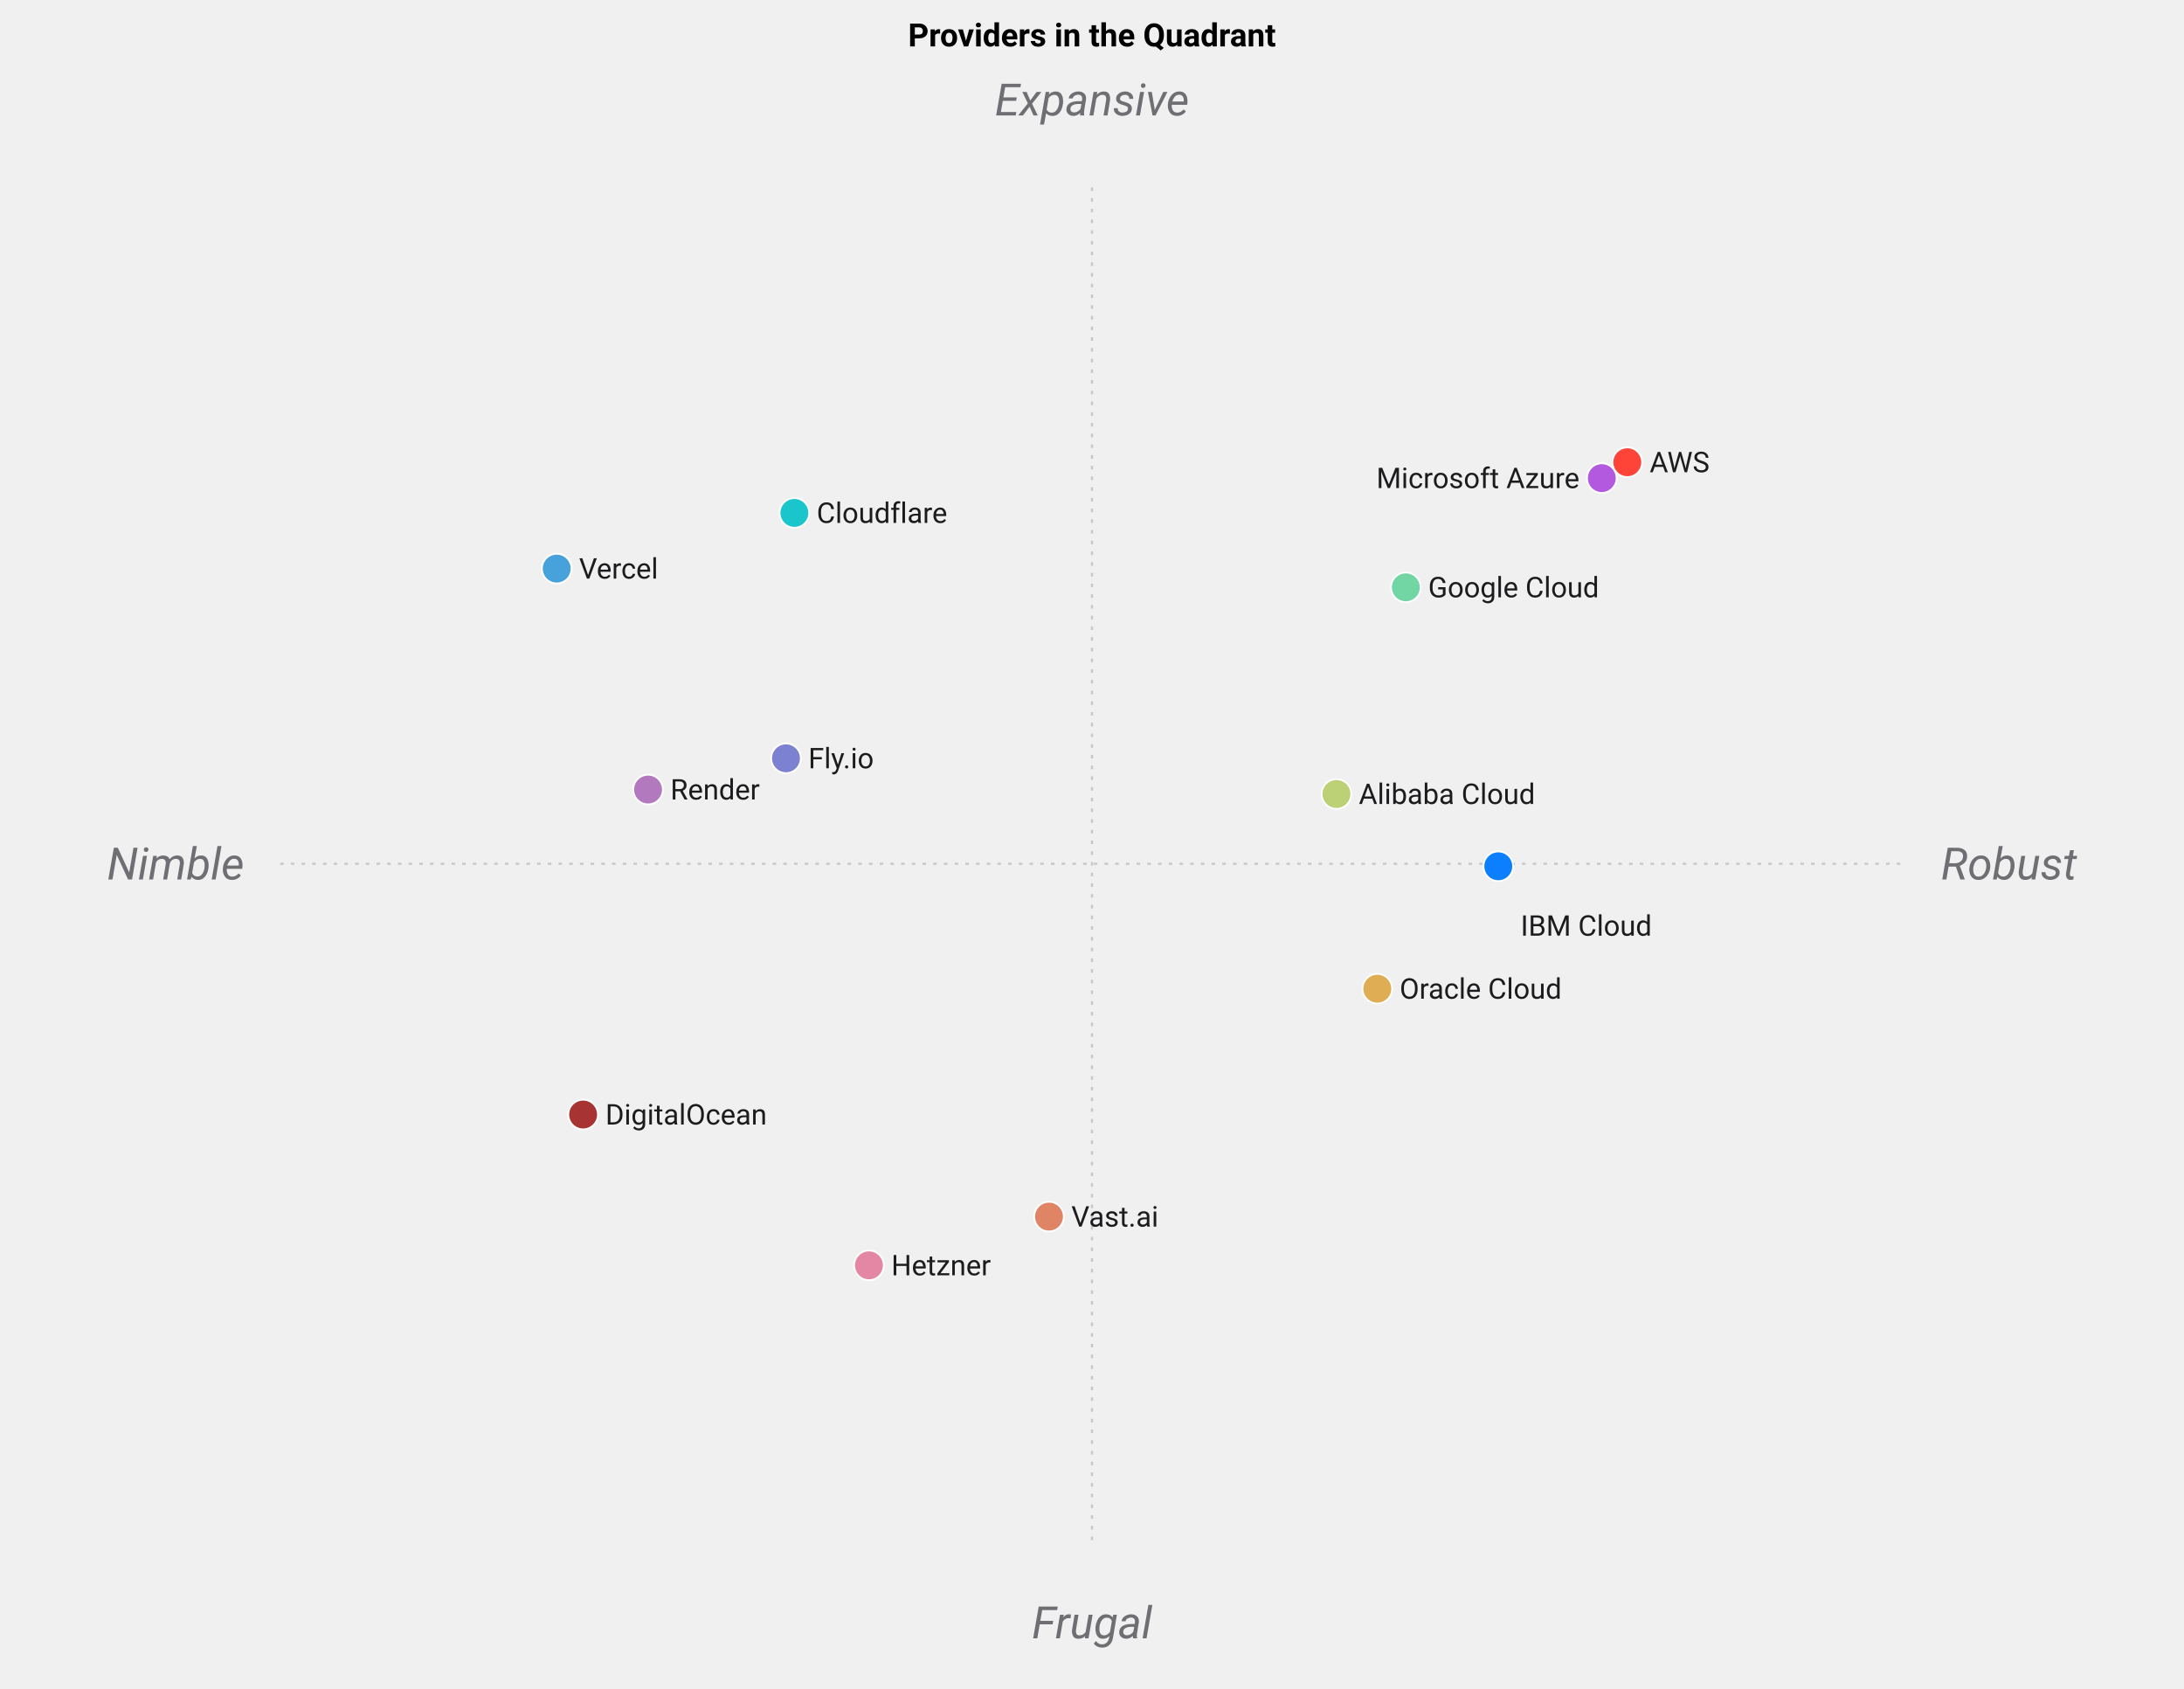
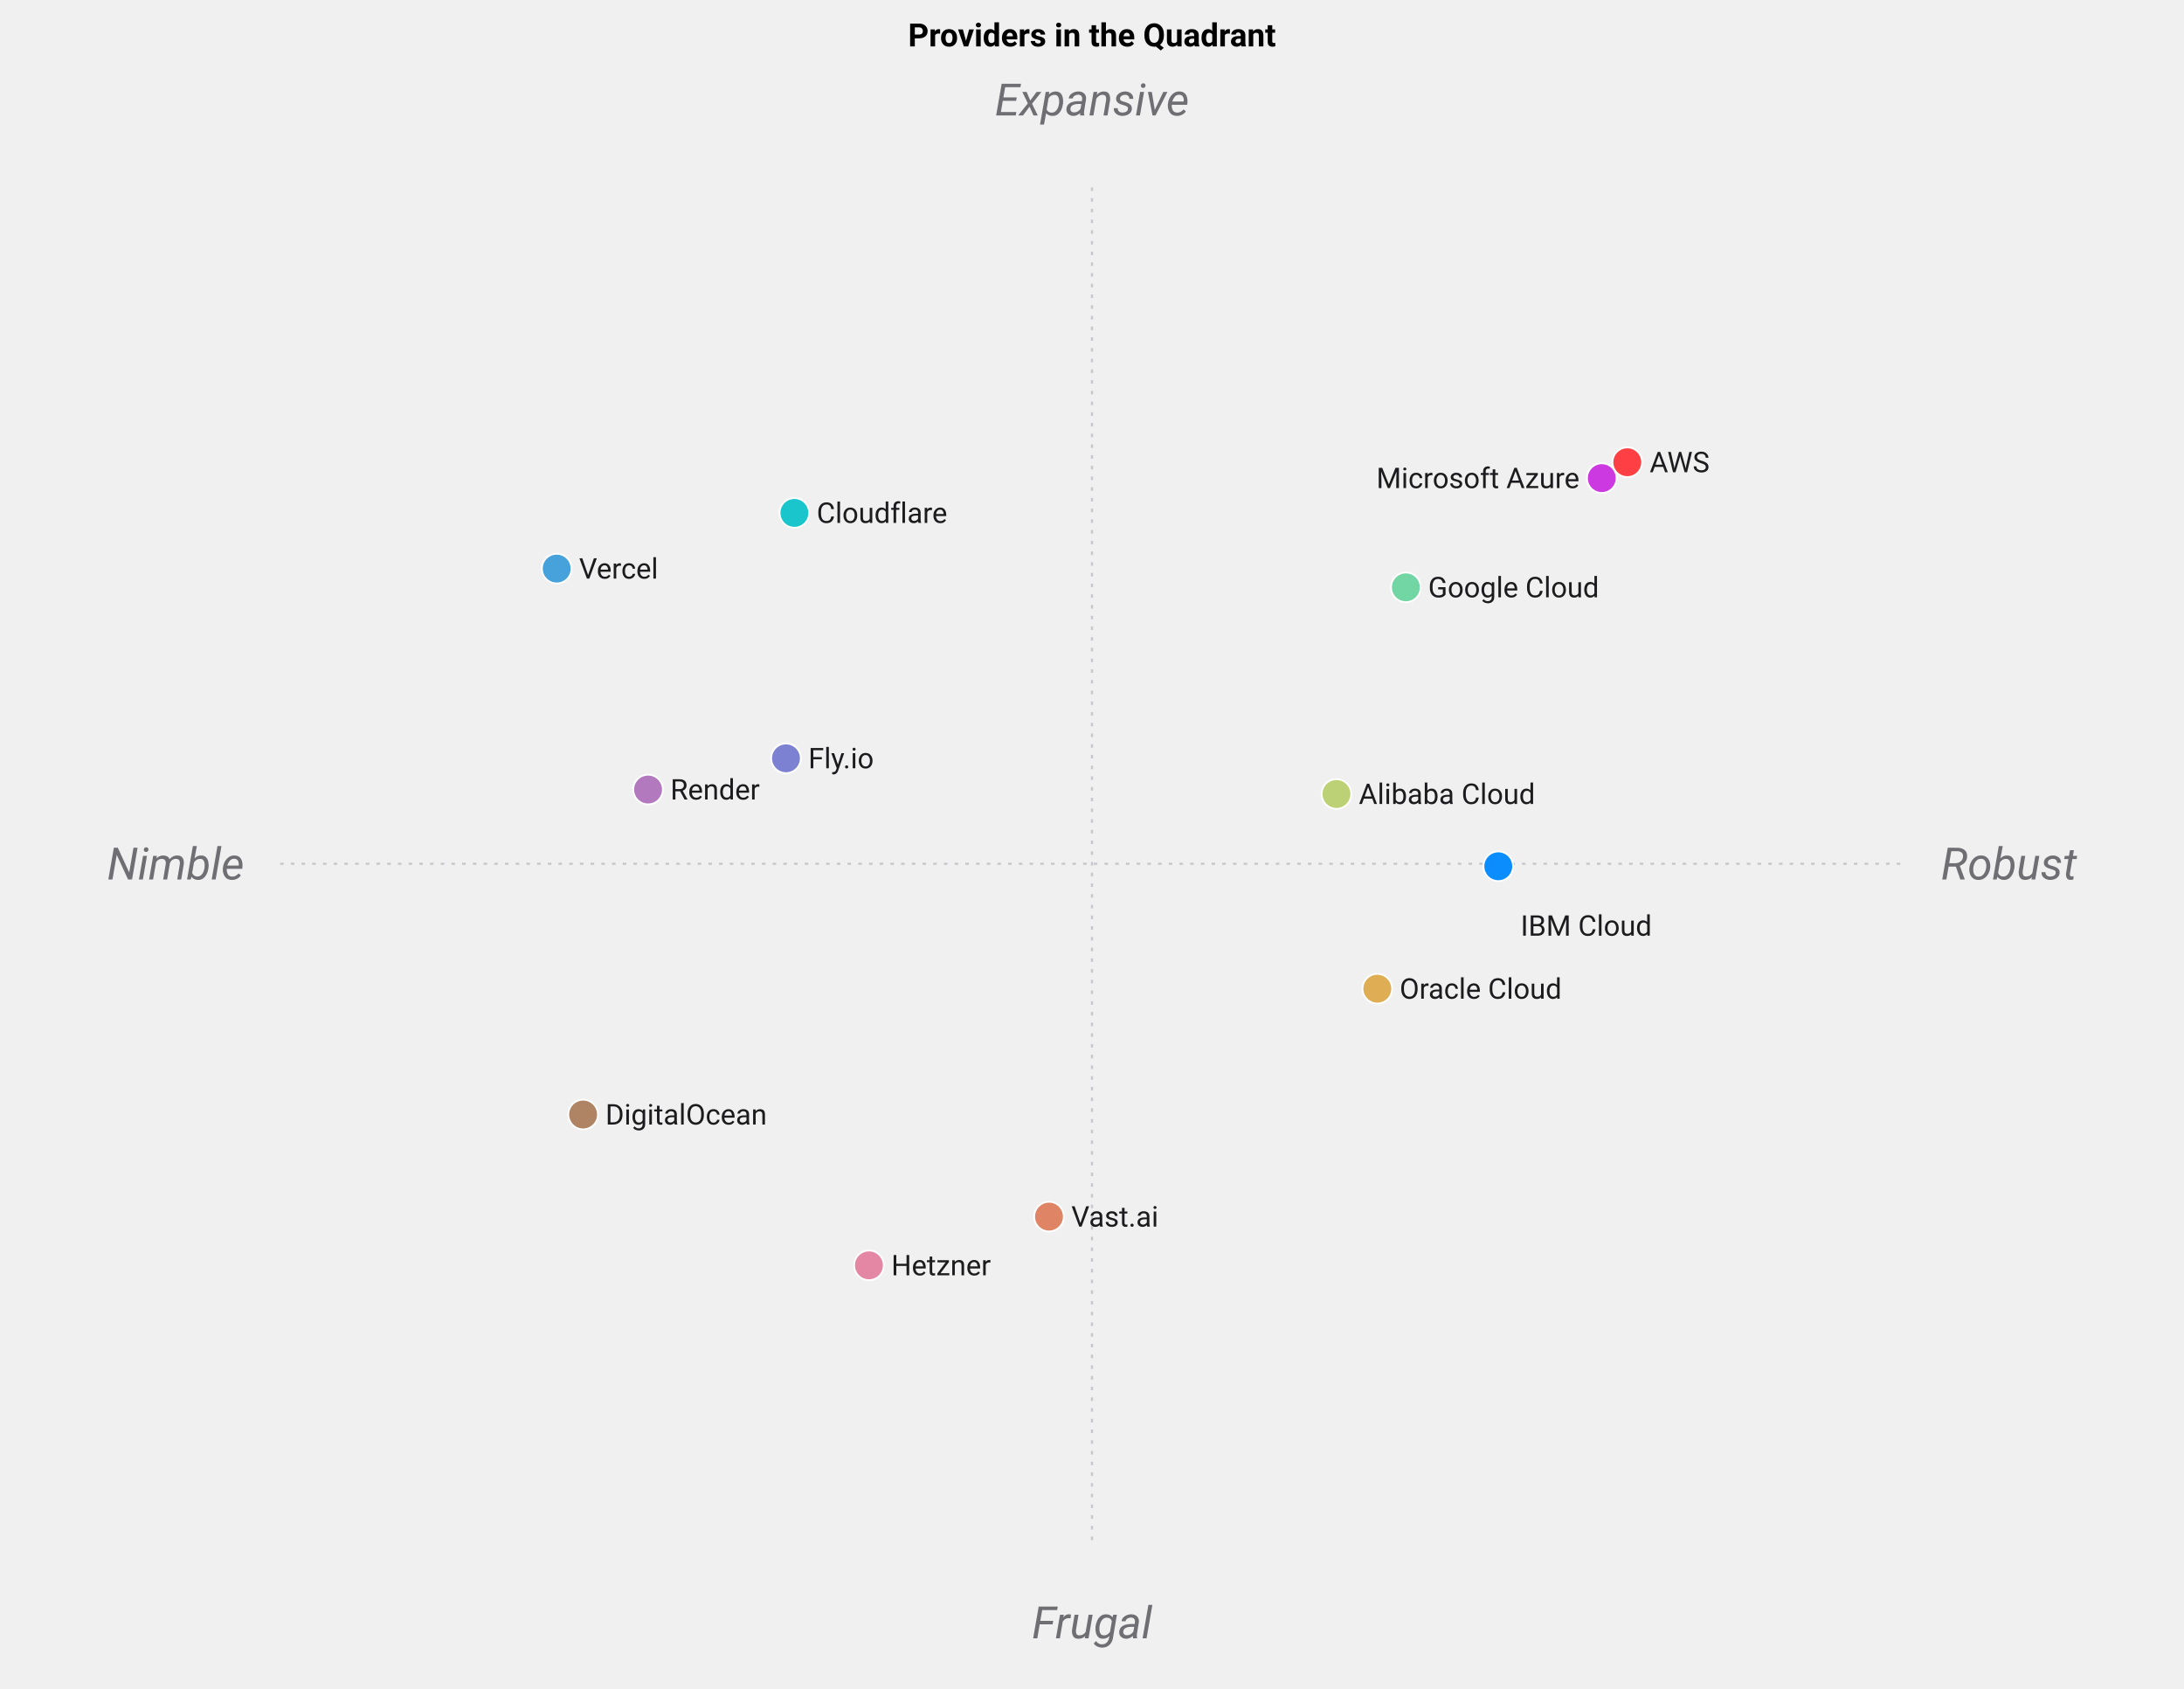
<svg xmlns="http://www.w3.org/2000/svg" width="1224" height="946" viewBox="0 0 1224 946" role="img" aria-labelledby="sp-title sp-desc" font-family="Roboto, -apple-system, Helvetica, Arial, sans-serif">
  <style>.sp-dot{cursor:pointer}.sp-dot:hover circle,.sp-dot:focus circle{stroke-width:2.4}.sp-dot:hover,.sp-dot:focus{filter:brightness(1.08);outline:none}</style>
  <line x1="157.0" y1="484.0" x2="1067.0" y2="484.0" stroke="#C7C7CC" stroke-width="1.2" stroke-dasharray="2,4" />
  <line x1="612.0" y1="863.0" x2="612.0" y2="105.0" stroke="#C7C7CC" stroke-width="1.2" stroke-dasharray="2,4" />
  <text data-pole="right" x="1164.0" y="492.8" font-size="25" font-style="italic" fill="#6E6E73" text-anchor="end">Robust</text>
  <text data-pole="left" x="60.0" y="492.8" font-size="25" font-style="italic" fill="#6E6E73" text-anchor="start">Nimble</text>
  <text data-pole="top" x="612.0" y="64.7" font-size="25" font-style="italic" fill="#6E6E73" text-anchor="middle">Expansive</text>
  <text data-pole="bottom" x="612.0" y="918.0" font-size="25" font-style="italic" fill="#6E6E73" text-anchor="middle">Frugal</text>
  <g class="sp-dot" tabindex="0" role="img" aria-label="Providers: AWS role: best axis1: 2.26 axis2: 2.60">
-     <circle cx="912.0" cy="259.0" r="8.31" fill="#FF3B30" stroke="white" stroke-width="1" opacity="0.95" />
+     <circle cx="912.0" cy="259.0" r="8.31" fill="#FF383C" stroke="white" stroke-width="1" opacity="0.95" />
  </g>
  <text x="924.5" y="264.6" font-size="16" fill="#1C1C1E" text-anchor="start">AWS</text>
  <g class="sp-dot" tabindex="0" role="img" aria-label="Providers: Google Cloud role: competitor axis1: 1.32 axis2: 1.79">
    <circle cx="787.9" cy="329.1" r="8.31" fill="#6BD5A0" stroke="white" stroke-width="1" opacity="0.95" />
  </g>
  <text x="800.4" y="334.7" font-size="16" fill="#1C1C1E" text-anchor="start">Google Cloud</text>
  <g class="sp-dot" tabindex="0" role="img" aria-label="Providers: Microsoft Azure role: top axis1: 2.15 axis2: 2.50">
-     <circle cx="897.7" cy="267.9" r="8.31" fill="#AF52DE" stroke="white" stroke-width="1" opacity="0.95" />
+     <circle cx="897.7" cy="267.9" r="8.31" fill="#CB30E0" stroke="white" stroke-width="1" opacity="0.95" />
  </g>
  <text x="885.2" y="273.5" font-size="16" fill="#1C1C1E" text-anchor="end">Microsoft Azure</text>
  <g class="sp-dot" tabindex="0" role="img" aria-label="Providers: Oracle Cloud role: competitor axis1: 1.20 axis2: -0.81">
    <circle cx="771.9" cy="554.0" r="8.31" fill="#DEAB4D" stroke="white" stroke-width="1" opacity="0.95" />
  </g>
  <text x="784.4" y="559.6" font-size="16" fill="#1C1C1E" text-anchor="start">Oracle Cloud</text>
  <g class="sp-dot" tabindex="0" role="img" aria-label="Providers: IBM Cloud role: right axis1: 1.71 axis2: -0.02">
-     <circle cx="839.7" cy="485.4" r="8.31" fill="#007AFF" stroke="white" stroke-width="1" opacity="0.95" />
+     <circle cx="839.7" cy="485.4" r="8.31" fill="#0088FF" stroke="white" stroke-width="1" opacity="0.95" />
  </g>
  <text x="852.2" y="524.3" font-size="16" fill="#1C1C1E" text-anchor="start">IBM Cloud</text>
  <g class="sp-dot" tabindex="0" role="img" aria-label="Providers: Alibaba Cloud role: competitor axis1: 1.03 axis2: 0.45">
    <circle cx="749.0" cy="444.9" r="8.31" fill="#BAD070" stroke="white" stroke-width="1" opacity="0.95" />
  </g>
  <text x="761.5" y="450.5" font-size="16" fill="#1C1C1E" text-anchor="start">Alibaba Cloud</text>
  <g class="sp-dot" tabindex="0" role="img" aria-label="Providers: DigitalOcean role: worst axis1: -2.15 axis2: -1.62">
-     <circle cx="326.8" cy="624.5" r="8.31" fill="#A52A2A" stroke="white" stroke-width="1" opacity="0.95" />
+     <circle cx="326.8" cy="624.5" r="8.31" fill="#AC7F5E" stroke="white" stroke-width="1" opacity="0.95" />
  </g>
  <text x="339.3" y="630.1" font-size="16" fill="#1C1C1E" text-anchor="start">DigitalOcean</text>
  <g class="sp-dot" tabindex="0" role="img" aria-label="Providers: Cloudflare role: competitor axis1: -1.26 axis2: 2.27">
    <circle cx="445.2" cy="287.4" r="8.31" fill="#10C4CB" stroke="white" stroke-width="1" opacity="0.95" />
  </g>
  <text x="457.7" y="293.0" font-size="16" fill="#1C1C1E" text-anchor="start">Cloudflare</text>
  <g class="sp-dot" tabindex="0" role="img" aria-label="Providers: Vercel role: competitor axis1: -2.26 axis2: 1.91">
    <circle cx="312.0" cy="318.6" r="8.31" fill="#3F9EDA" stroke="white" stroke-width="1" opacity="0.95" />
  </g>
  <text x="324.5" y="324.2" font-size="16" fill="#1C1C1E" text-anchor="start">Vercel</text>
  <g class="sp-dot" tabindex="0" role="img" aria-label="Providers: Hetzner role: competitor axis1: -0.94 axis2: -2.60">
    <circle cx="487.0" cy="709.0" r="8.31" fill="#E482A1" stroke="white" stroke-width="1" opacity="0.95" />
  </g>
  <text x="499.5" y="714.6" font-size="16" fill="#1C1C1E" text-anchor="start">Hetzner</text>
  <g class="sp-dot" tabindex="0" role="img" aria-label="Providers: Fly.io role: competitor axis1: -1.29 axis2: 0.68">
    <circle cx="440.5" cy="424.9" r="8.31" fill="#787CD0" stroke="white" stroke-width="1" opacity="0.95" />
  </g>
  <text x="453.0" y="430.5" font-size="16" fill="#1C1C1E" text-anchor="start">Fly.io</text>
  <g class="sp-dot" tabindex="0" role="img" aria-label="Providers: Render role: competitor axis1: -1.87 axis2: 0.48">
    <circle cx="363.2" cy="442.4" r="8.31" fill="#AF73BD" stroke="white" stroke-width="1" opacity="0.95" />
  </g>
  <text x="375.7" y="448.0" font-size="16" fill="#1C1C1E" text-anchor="start">Render</text>
  <g class="sp-dot" tabindex="0" role="img" aria-label="Providers: Vast.ai role: competitor axis1: -0.18 axis2: -2.29">
    <circle cx="587.9" cy="681.7" r="8.31" fill="#DE805F" stroke="white" stroke-width="1" opacity="0.95" />
  </g>
  <text x="600.4" y="687.3" font-size="16" fill="#1C1C1E" text-anchor="start">Vast.ai</text>
  <text x="612.0" y="26" font-size="18" font-weight="bold" fill="#000" text-anchor="middle">Providers in the Quadrant</text>
</svg>
